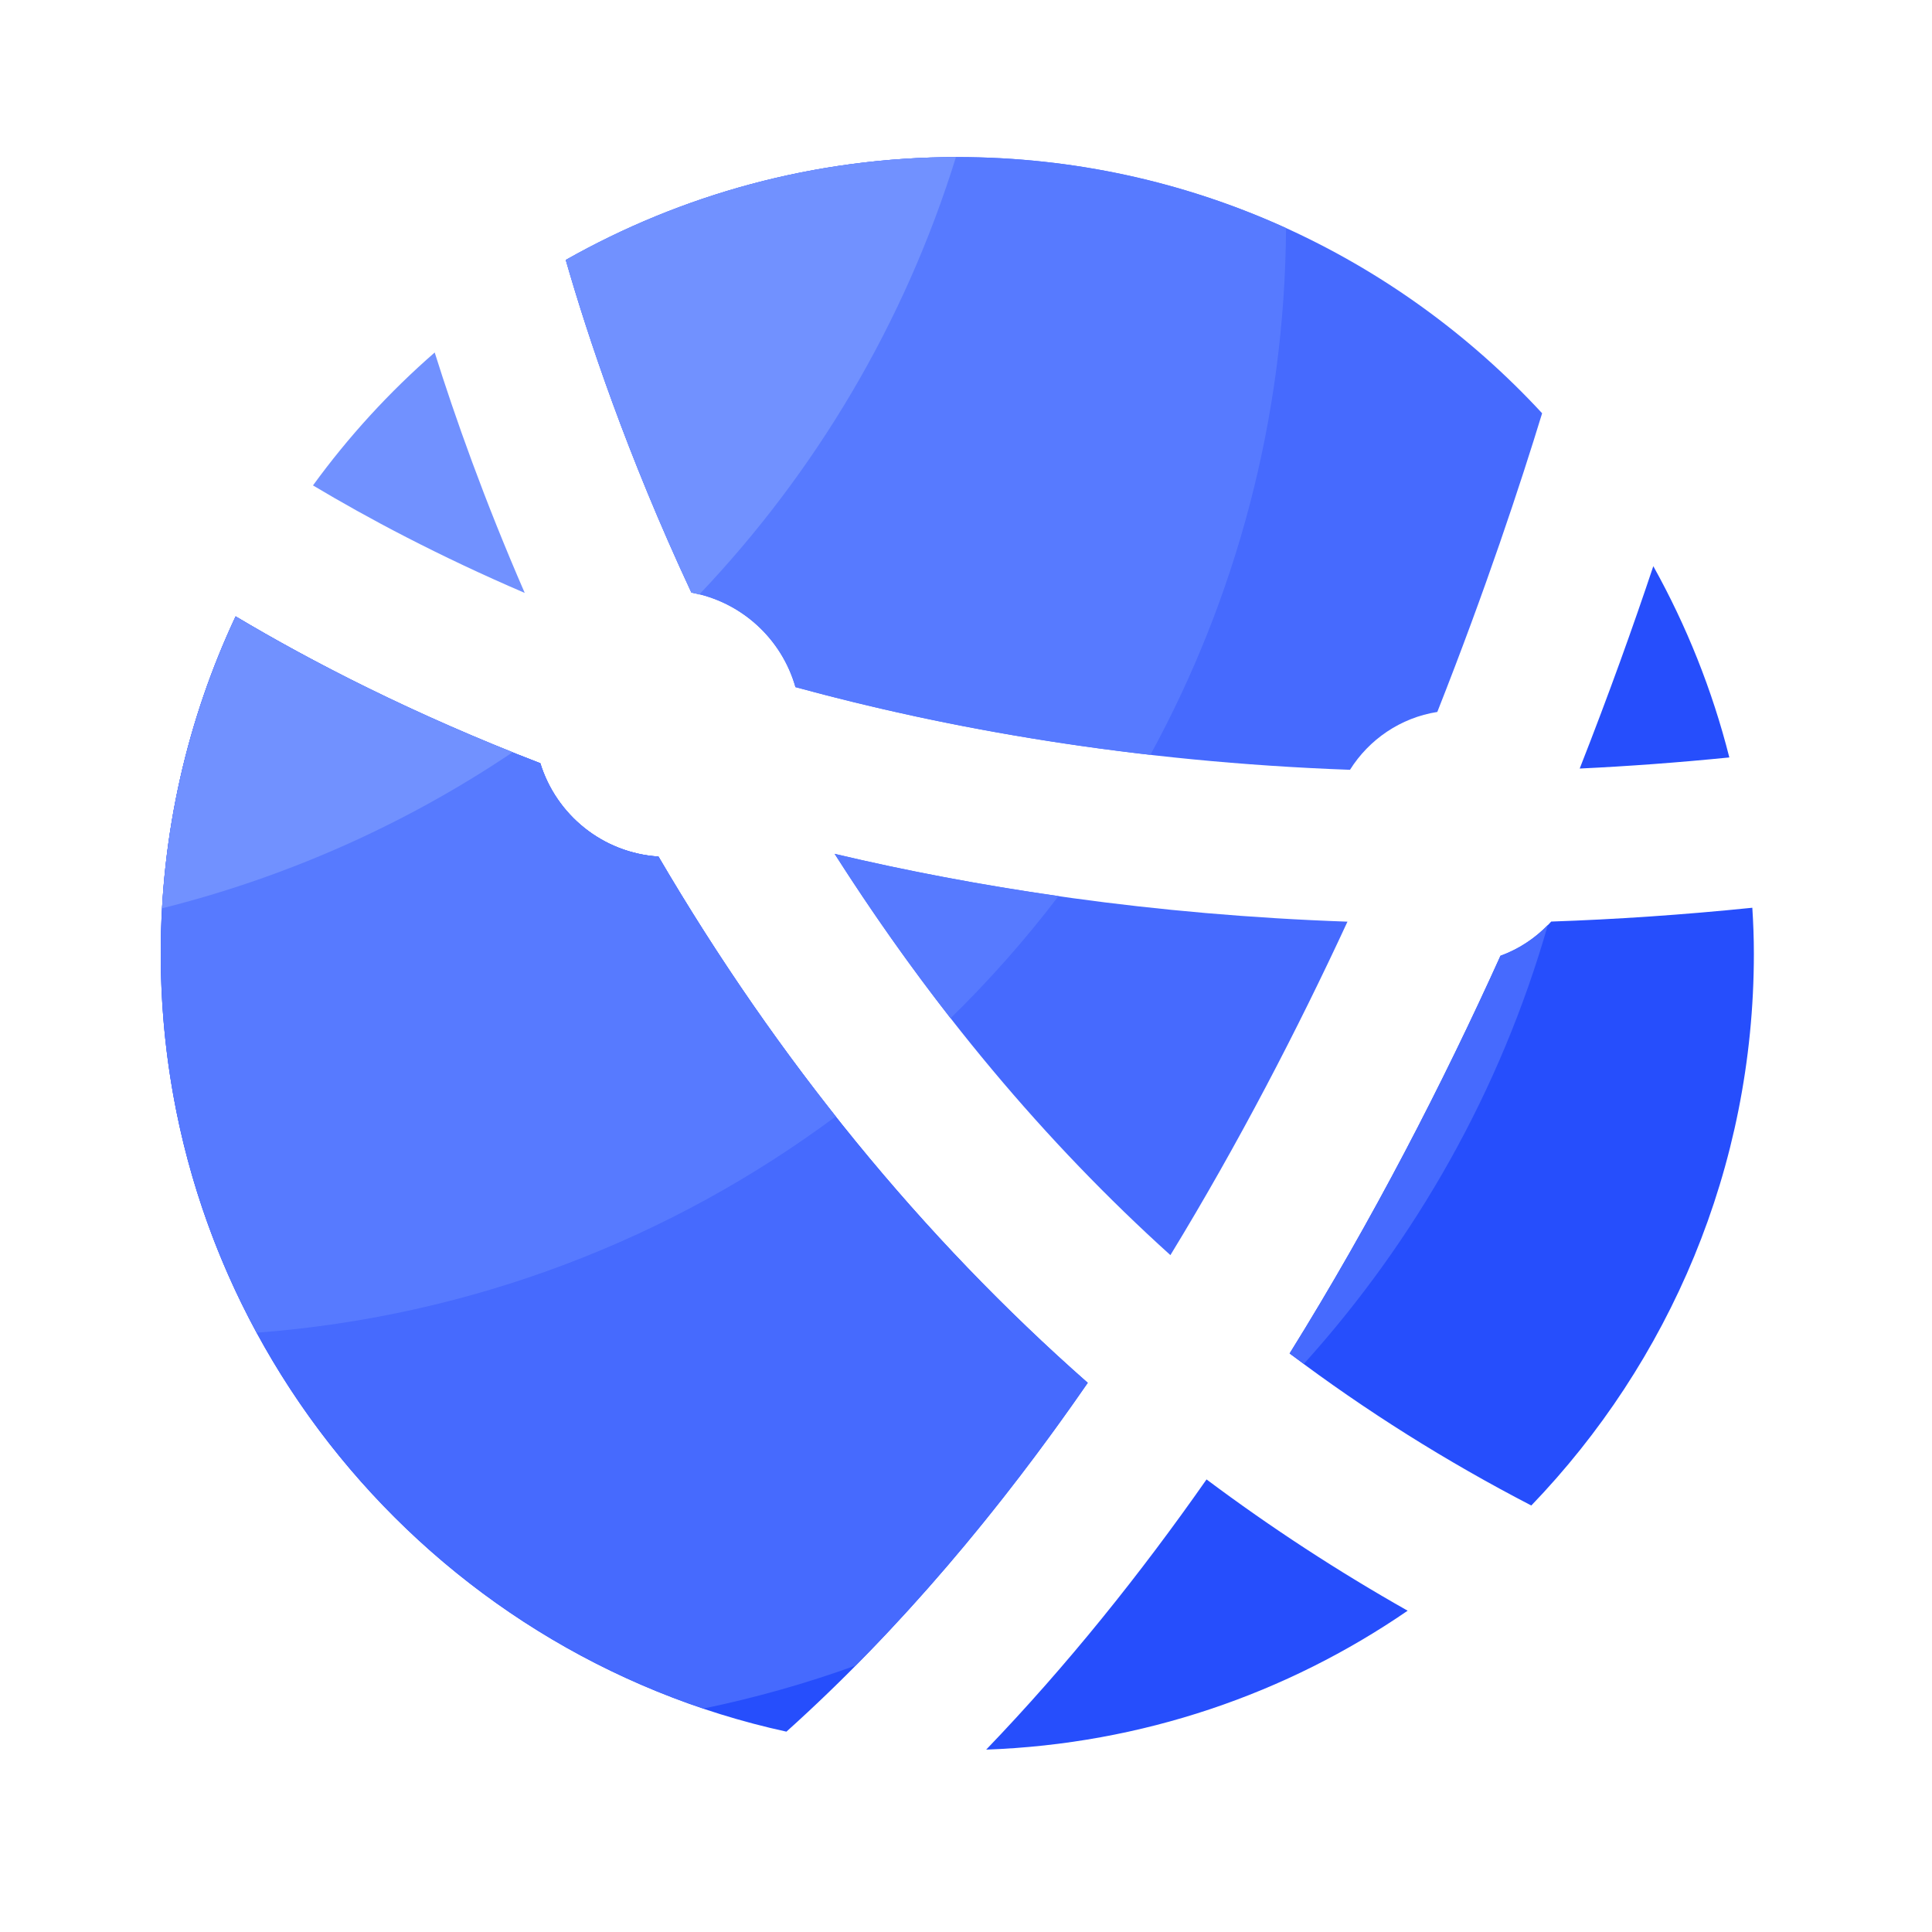
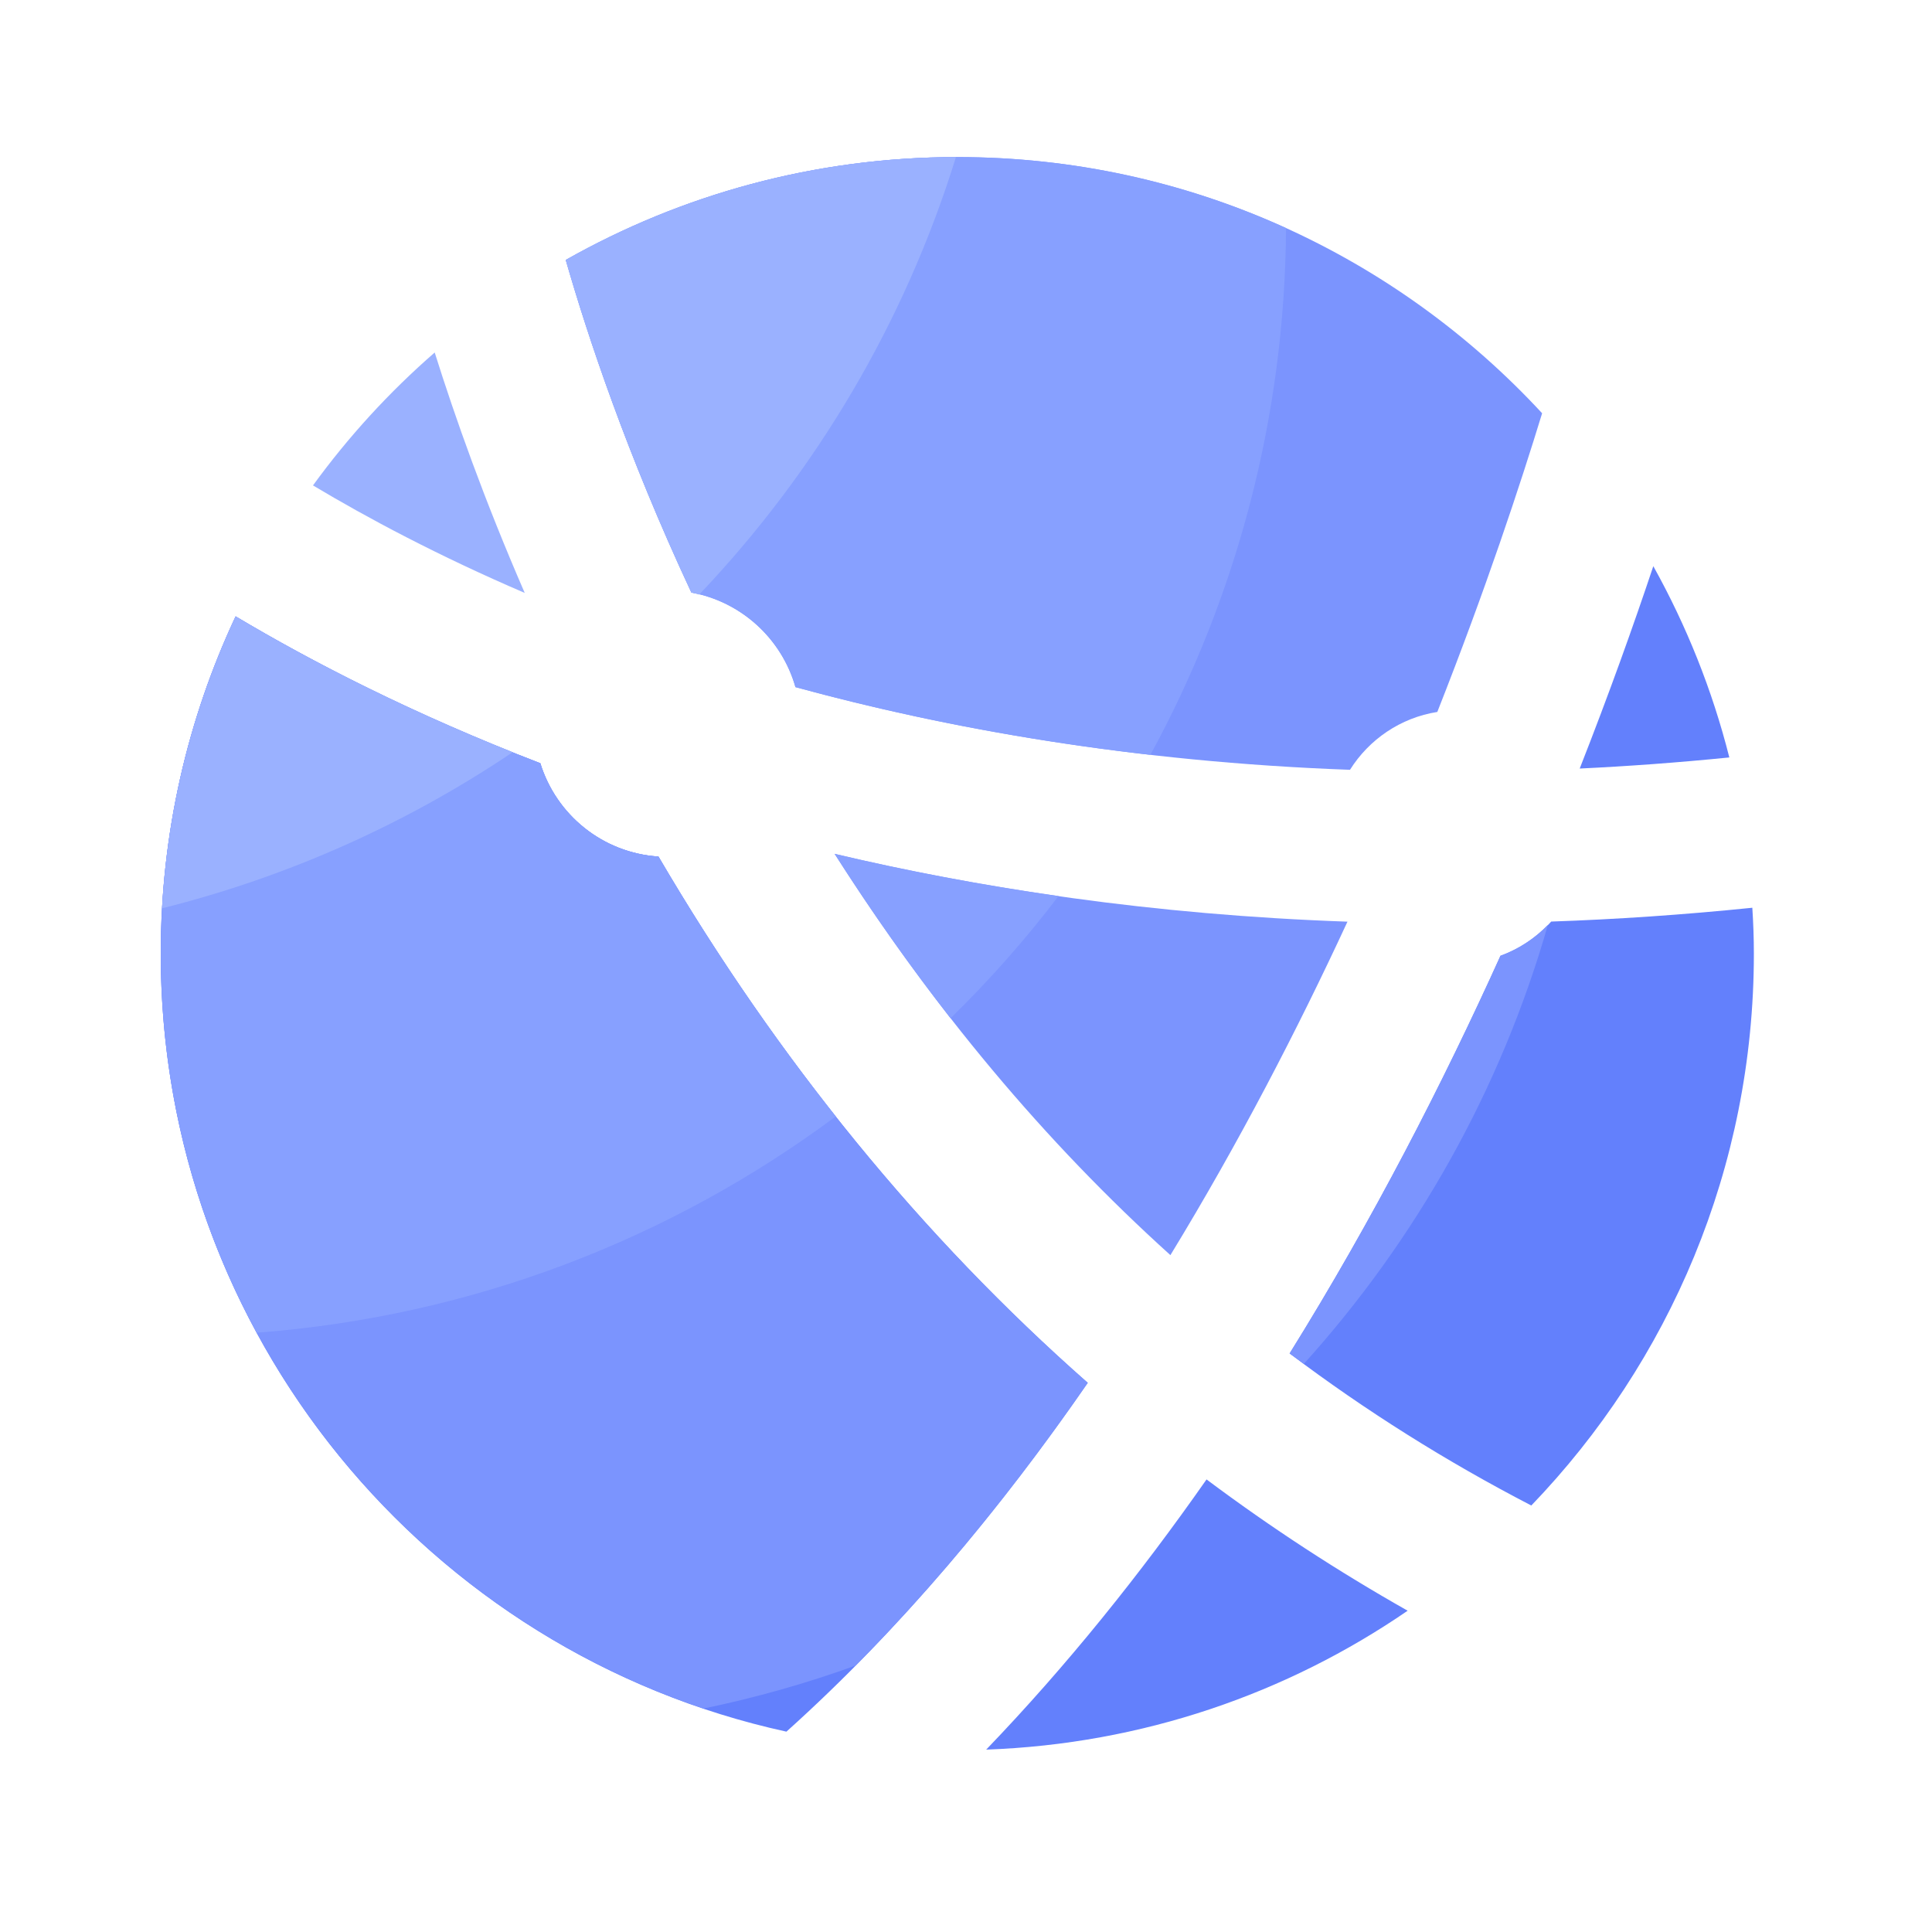
<svg xmlns="http://www.w3.org/2000/svg" viewBox="0 0 1024 1024" width="1024" height="1024">
-   <path d="M837.274 407.347c25.754-1.229 52.224-3.174 79.309-5.888-9.062-35.84-22.733-69.837-40.294-101.376-10.445 31.283-23.398 67.533-39.014 107.264z" fill="#264EFC" />
-   <path d="M278.118 314.266c-21.453-49.357-36.915-93.03-47.718-127.437-24.064 20.941-45.722 44.595-64.512 70.451 28.774 17.203 66.202 37.222 112.23 56.986z" fill="#7191FF" />
-   <path d="M366.438 314.061c26.522 4.864 47.872 24.525 55.142 50.125 80.026 21.862 178.586 39.629 293.939 43.827 10.086-16.077 26.778-27.597 46.285-30.669 25.702-65.075 44.032-120.627 55.552-158.31-77.107-83.405-187.392-135.782-309.965-135.782-75.469 0-146.227 19.866-207.514 54.528 11.469 40.038 32.41 103.219 66.56 176.282zM442.368 452.557c51.968 81.562 111.36 152.576 177.971 212.685 36.198-59.341 67.379-119.603 93.85-176.742-103.424-3.635-194.458-17.613-271.821-35.942z" fill="#466AFE" />
-   <path d="M576.512 732.928c-87.603-77.158-164.198-170.803-227.533-278.938-29.645-1.946-54.17-22.118-62.618-49.459-67.994-26.163-121.907-54.221-161.485-77.824-25.446 54.272-39.68 114.842-39.68 178.739 0 202.086 141.978 370.944 331.622 412.365 60.314-54.17 113.408-117.862 159.693-184.883zM639.488 784.128c-35.072 50.125-73.933 98.611-116.787 143.206 82.739-2.97 159.437-29.696 223.386-73.626-36.864-20.838-72.448-44.032-106.598-69.581zM822.17 488.448c-7.27 8.09-16.486 14.336-26.88 18.125-30.515 67.482-67.533 139.674-111.77 210.79 40.397 30.464 83.149 57.293 128.102 80.589 73.011-75.878 117.965-178.944 117.965-292.506 0-8.192-0.307-16.282-0.819-24.32-36.659 3.738-72.192 6.144-106.598 7.322z" fill="#264EFC" />
-   <path d="M348.979 453.99c-29.645-1.946-54.17-22.118-62.618-49.459-67.994-26.163-121.907-54.221-161.485-77.824-25.446 54.272-39.68 114.842-39.68 178.739 0 186.112 120.474 343.91 287.642 400.128 27.648-5.734 54.579-13.363 80.64-22.784 45.414-45.824 86.426-96.717 123.085-149.862-87.654-77.158-164.25-170.803-227.584-278.938zM795.29 506.573c-30.515 67.482-67.533 139.674-111.77 210.79 2.509 1.894 5.069 3.584 7.578 5.478 59.443-65.843 104.243-145.05 129.331-232.653-6.963 7.168-15.514 12.902-25.139 16.384z" fill="#466AFE" />
-   <path d="M136.09 706.355c114.534-8.653 219.904-49.971 306.893-114.637-33.894-42.803-65.28-88.781-93.952-137.728-29.645-1.946-54.17-22.118-62.618-49.459-67.994-26.163-121.907-54.221-161.485-77.824-25.446 54.272-39.68 114.842-39.68 178.739a419.446 419.446 0 0 0 50.842 200.909zM442.368 452.557c19.456 30.515 39.936 59.597 61.44 87.142 20.634-20.173 39.731-41.779 57.242-64.768-42.445-6.093-82.125-13.722-118.682-22.374zM681.626 120.883c-53.094-24.166-112.077-37.632-174.234-37.632-75.469 0-146.227 19.866-207.514 54.528 11.52 40.038 32.461 103.219 66.611 176.282 26.522 4.864 47.872 24.525 55.142 50.125 54.323 14.848 117.248 27.802 188.109 35.891 45.261-82.995 71.27-178.074 71.885-279.194z" fill="#577AFF" />
-   <path d="M271.718 398.694c-61.03-24.474-110.182-50.125-146.842-71.987a419.891 419.891 0 0 0-39.014 154.726c67.277-16.845 129.946-45.107 185.856-82.739zM299.827 137.779c11.52 40.038 32.461 103.219 66.611 176.282 1.434 0.256 2.765 0.717 4.147 1.075 61.798-65.024 108.902-144.077 136.09-231.885-75.162 0.102-145.715 19.917-206.848 54.528z" fill="#7191FF" />
+   <path d="M837.274 407.347c25.754-1.229 52.224-3.174 79.309-5.888-9.062-35.84-22.733-69.837-40.294-101.376-10.445 31.283-23.398 67.533-39.014 107.264z" fill="#6380FC" />
+   <path d="M278.118 314.266c-21.453-49.357-36.915-93.03-47.718-127.437-24.064 20.941-45.722 44.595-64.512 70.451 28.774 17.203 66.202 37.222 112.23 56.986z" fill="#9AB1FF" />
+   <path d="M366.438 314.061c26.522 4.864 47.872 24.525 55.142 50.125 80.026 21.862 178.586 39.629 293.939 43.827 10.086-16.077 26.778-27.597 46.285-30.669 25.702-65.075 44.032-120.627 55.552-158.31-77.107-83.405-187.392-135.782-309.965-135.782-75.469 0-146.227 19.866-207.514 54.528 11.469 40.038 32.41 103.219 66.56 176.282zM442.368 452.557c51.968 81.562 111.36 152.576 177.971 212.685 36.198-59.341 67.379-119.603 93.85-176.742-103.424-3.635-194.458-17.613-271.821-35.942z" fill="#7B94FE" />
+   <path d="M576.512 732.928c-87.603-77.158-164.198-170.803-227.533-278.938-29.645-1.946-54.17-22.118-62.618-49.459-67.994-26.163-121.907-54.221-161.485-77.824-25.446 54.272-39.68 114.842-39.68 178.739 0 202.086 141.978 370.944 331.622 412.365 60.314-54.17 113.408-117.862 159.693-184.883zM639.488 784.128c-35.072 50.125-73.933 98.611-116.787 143.206 82.739-2.97 159.437-29.696 223.386-73.626-36.864-20.838-72.448-44.032-106.598-69.581zM822.17 488.448c-7.27 8.09-16.486 14.336-26.88 18.125-30.515 67.482-67.533 139.674-111.77 210.79 40.397 30.464 83.149 57.293 128.102 80.589 73.011-75.878 117.965-178.944 117.965-292.506 0-8.192-0.307-16.282-0.819-24.32-36.659 3.738-72.192 6.144-106.598 7.322z" fill="#6380FC" />
+   <path d="M348.979 453.99c-29.645-1.946-54.17-22.118-62.618-49.459-67.994-26.163-121.907-54.221-161.485-77.824-25.446 54.272-39.68 114.842-39.68 178.739 0 186.112 120.474 343.91 287.642 400.128 27.648-5.734 54.579-13.363 80.64-22.784 45.414-45.824 86.426-96.717 123.085-149.862-87.654-77.158-164.25-170.803-227.584-278.938zM795.29 506.573c-30.515 67.482-67.533 139.674-111.77 210.79 2.509 1.894 5.069 3.584 7.578 5.478 59.443-65.843 104.243-145.05 129.331-232.653-6.963 7.168-15.514 12.902-25.139 16.384z" fill="#7B94FE" />
+   <path d="M136.09 706.355c114.534-8.653 219.904-49.971 306.893-114.637-33.894-42.803-65.28-88.781-93.952-137.728-29.645-1.946-54.17-22.118-62.618-49.459-67.994-26.163-121.907-54.221-161.485-77.824-25.446 54.272-39.68 114.842-39.68 178.739a419.446 419.446 0 0 0 50.842 200.909zM442.368 452.557c19.456 30.515 39.936 59.597 61.44 87.142 20.634-20.173 39.731-41.779 57.242-64.768-42.445-6.093-82.125-13.722-118.682-22.374zM681.626 120.883c-53.094-24.166-112.077-37.632-174.234-37.632-75.469 0-146.227 19.866-207.514 54.528 11.52 40.038 32.461 103.219 66.611 176.282 26.522 4.864 47.872 24.525 55.142 50.125 54.323 14.848 117.248 27.802 188.109 35.891 45.261-82.995 71.27-178.074 71.885-279.194z" fill="#87A0FF" />
+   <path d="M271.718 398.694c-61.03-24.474-110.182-50.125-146.842-71.987a419.891 419.891 0 0 0-39.014 154.726c67.277-16.845 129.946-45.107 185.856-82.739zM299.827 137.779c11.52 40.038 32.461 103.219 66.611 176.282 1.434 0.256 2.765 0.717 4.147 1.075 61.798-65.024 108.902-144.077 136.09-231.885-75.162 0.102-145.715 19.917-206.848 54.528z" fill="#9AB1FF" />
</svg>
